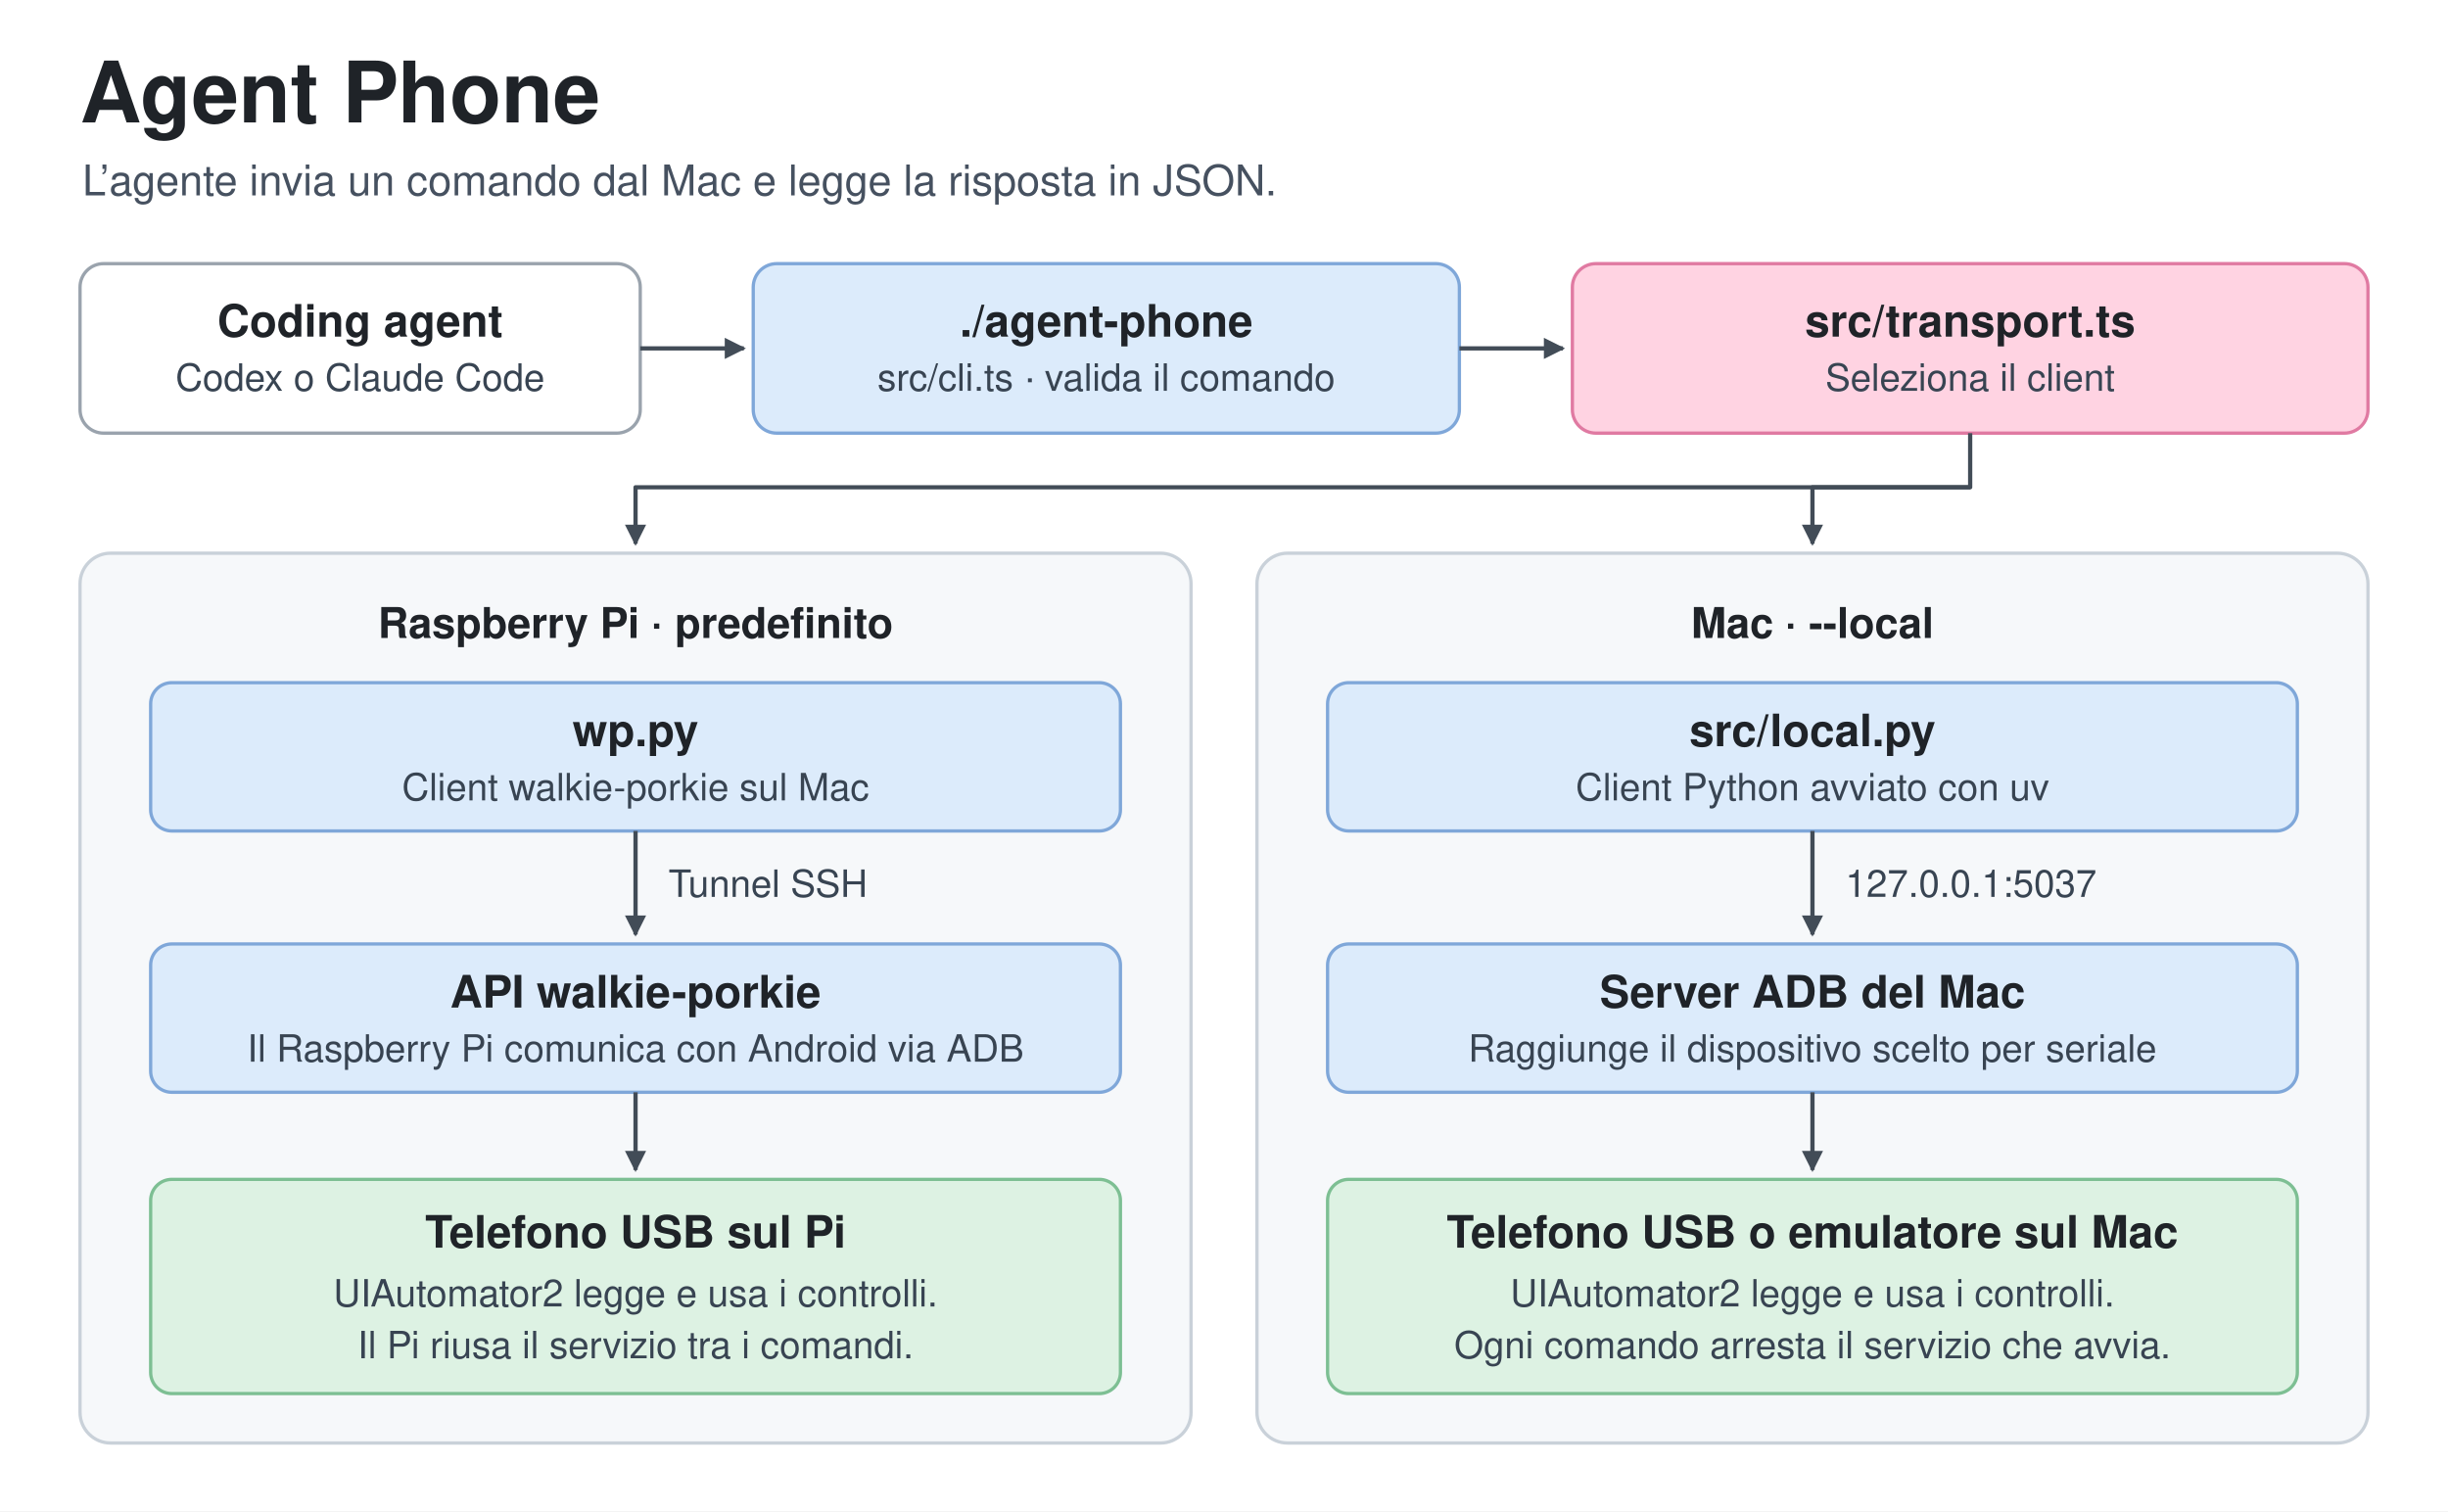
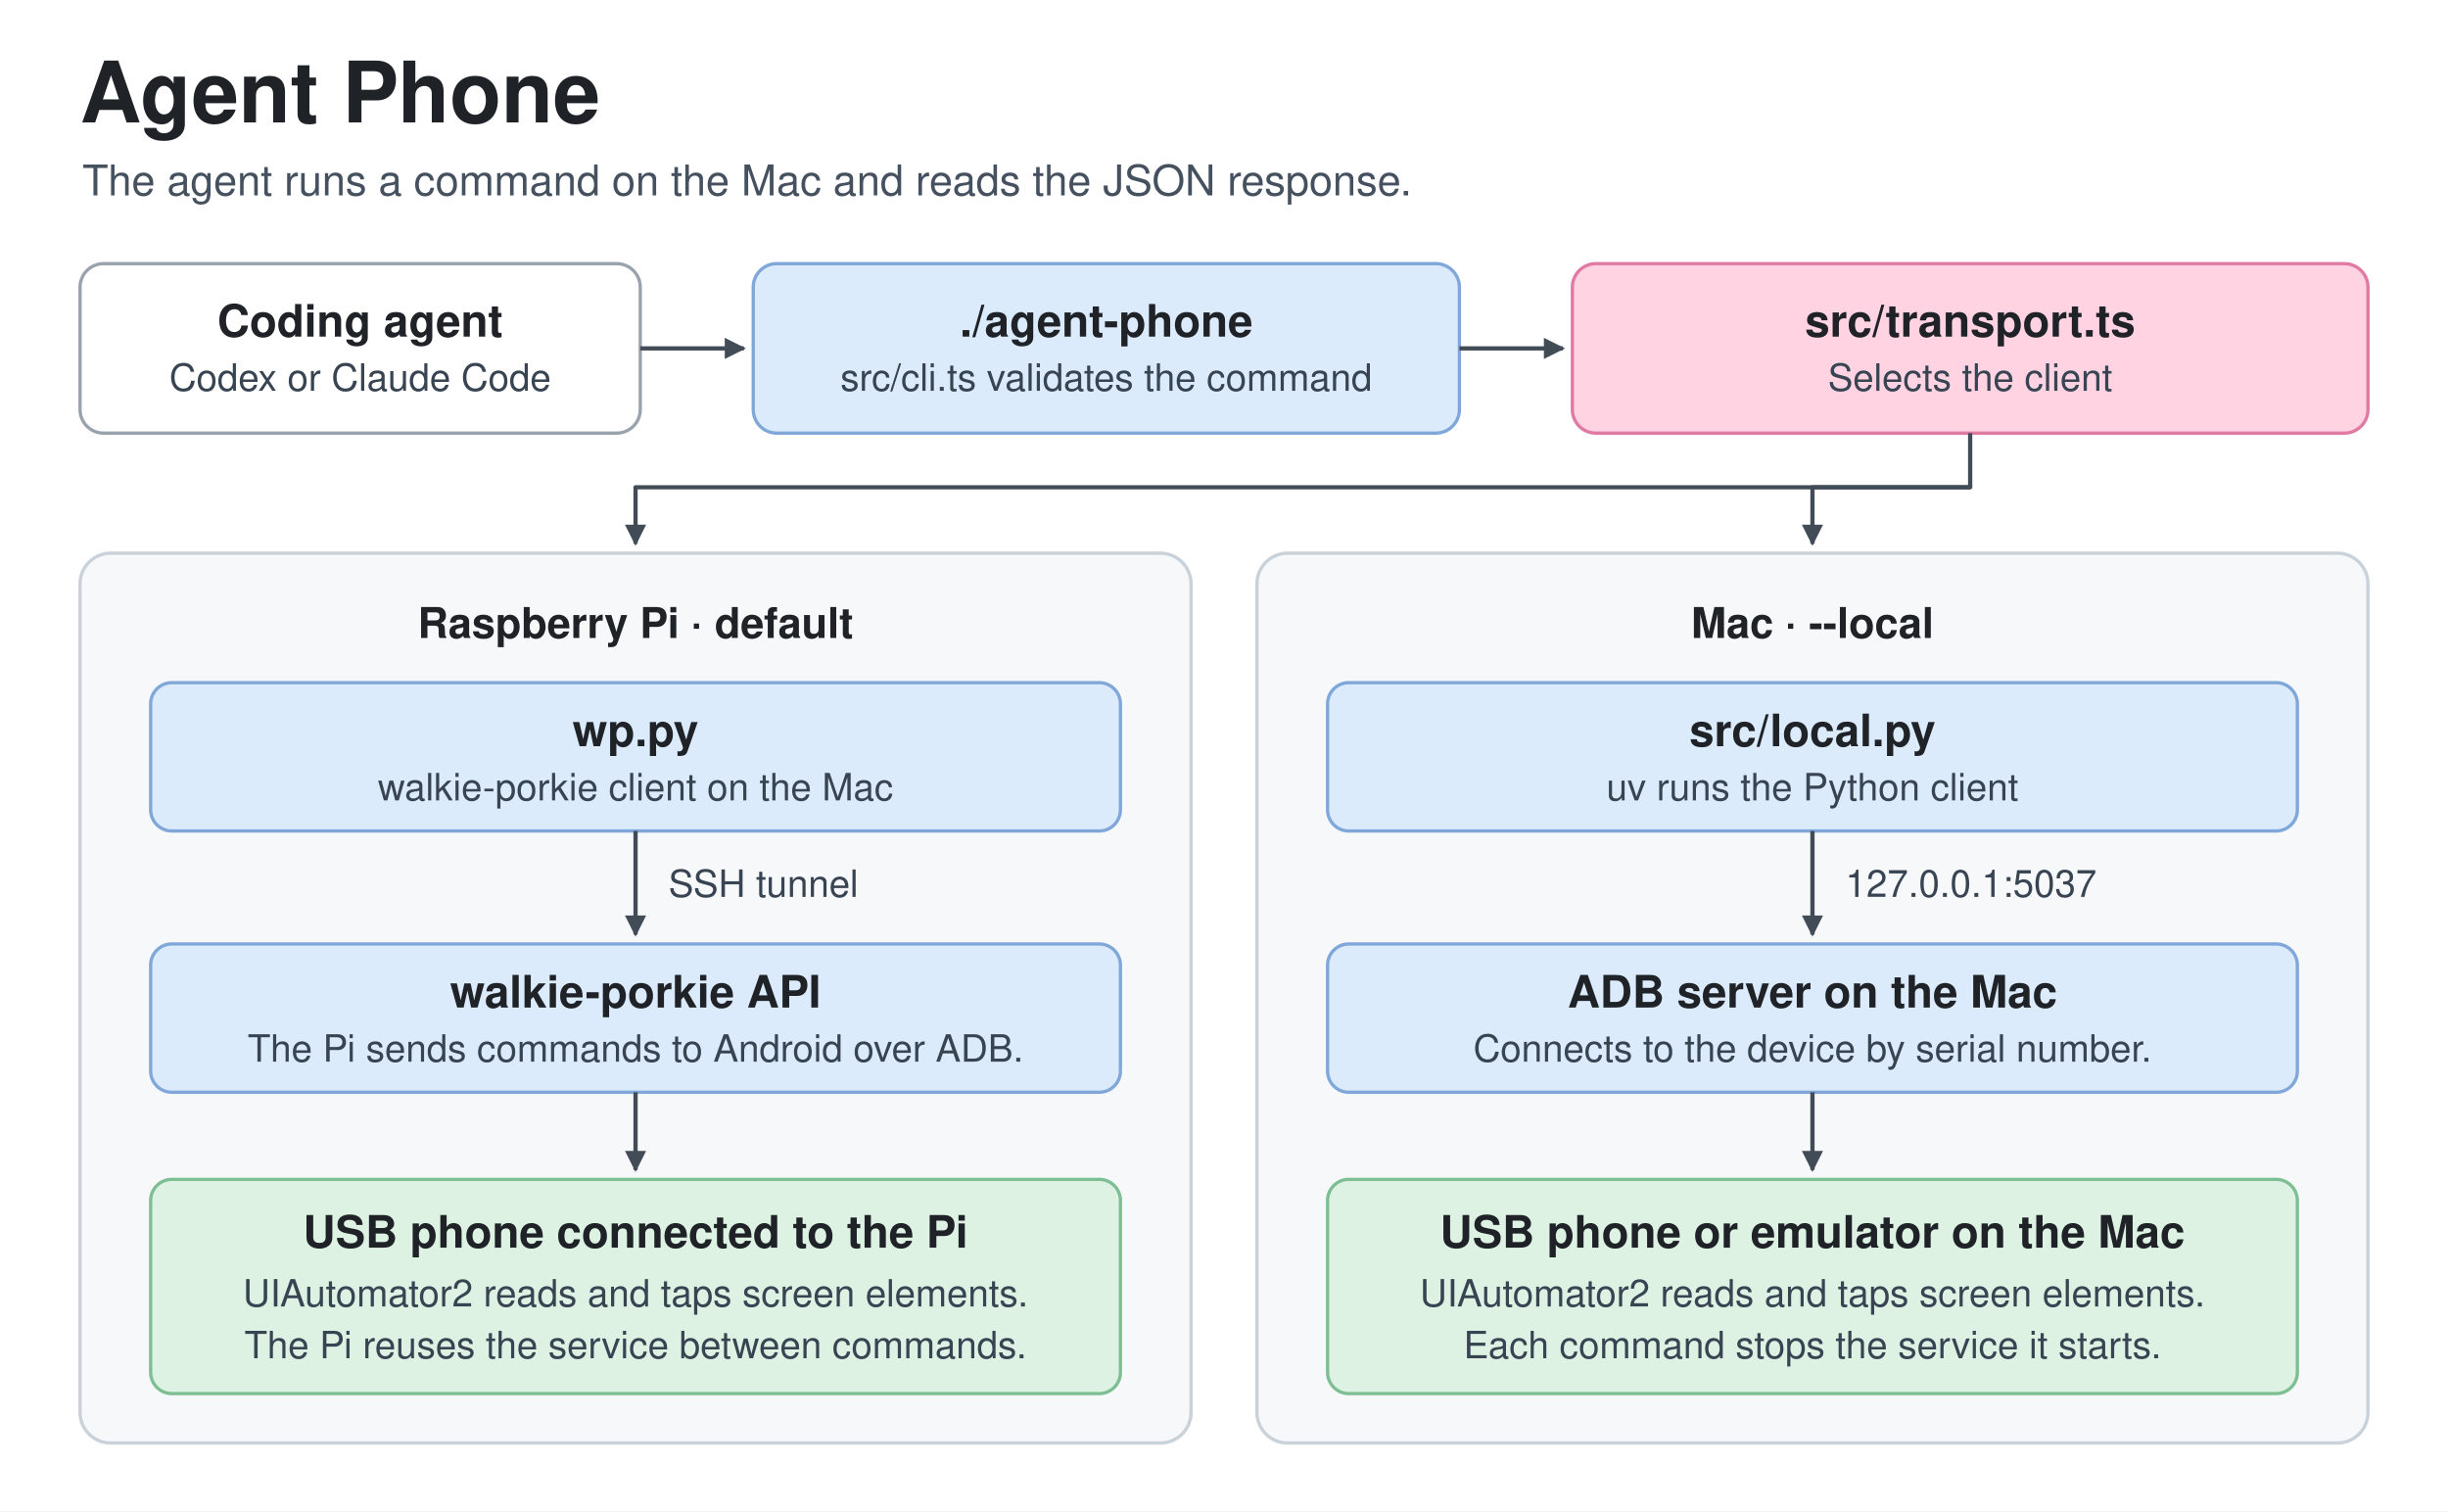
- <svg xmlns="http://www.w3.org/2000/svg" viewBox="0 0 1040 642" width="1040" height="642" role="img" aria-labelledby="title desc">
+ <svg xmlns="http://www.w3.org/2000/svg" viewBox="0 0 1040 642" width="1040" height="642" xml:lang="en" role="img" aria-labelledby="title desc">
  <defs>
    <marker id="head" viewBox="0 0 10 10" refX="9" refY="5" markerWidth="5" markerHeight="5" orient="auto">
      <path d="M0 0 10 5 0 10Z" fill="#424c57" />
    </marker>
    <style>
      text { font-family: -apple-system, BlinkMacSystemFont, "Segoe UI", Helvetica, Arial, sans-serif; fill: #1f2328; }
      .title { font-size: 36px; font-weight: 700; }
      .subtitle { font-size: 18px; fill: #465160; }
      .label { font-size: 19px; font-weight: 650; }
      .detail { font-size: 16px; fill: #384452; }
      .group { font-size: 18px; font-weight: 700; }
      .edge { fill: none; stroke: #424c57; stroke-width: 1.8; stroke-linejoin: round; marker-end: url(#head); }
      .lane { fill: #f6f8fa; stroke: #c9d1d9; }
      .code { fill: #dcebfb; stroke: #7fa7d9; }
      .device { fill: #ddf2e3; stroke: #7dbf93; }
      rect { stroke-width: 1.4; }
    </style>
  </defs>
  <rect width="1040" height="642" fill="white" />
  <text x="34" y="52" class="title">Agent Phone</text>
-   <text x="35" y="83" class="subtitle">L’agente invia un comando dal Mac e legge la risposta in JSON.</text>
+   <text x="35" y="83" class="subtitle">The agent runs a command on the Mac and reads the JSON response.</text>
  <rect x="34" y="112" width="238" height="72" rx="10" fill="white" stroke="#9aa3ad" />
  <rect x="320" y="112" width="300" height="72" rx="10" class="code" />
  <rect x="668" y="112" width="338" height="72" rx="10" fill="#ffd3e2" stroke="#e07aa2" />
  <g text-anchor="middle">
    <text x="153" y="143" class="label">Coding agent</text>
-     <text x="153" y="166" class="detail">Codex o Claude Code</text>
+     <text x="153" y="166" class="detail">Codex or Claude Code</text>
    <text x="470" y="143" class="label">./agent-phone</text>
-     <text x="470" y="166" class="detail">src/cli.ts · valida il comando</text>
+     <text x="470" y="166" class="detail">src/cli.ts validates the command</text>
    <text x="837" y="143" class="label">src/transport.ts</text>
-     <text x="837" y="166" class="detail">Seleziona il client</text>
+     <text x="837" y="166" class="detail">Selects the client</text>
  </g>
  <path class="edge" d="M272 148 H316" />
  <path class="edge" d="M620 148 H664" />
  <path class="edge" d="M837 184 V207 H270 V231" />
  <path class="edge" d="M837 207 H770 V231" />
  <rect x="34" y="235" width="472" height="378" rx="13" class="lane" />
  <rect x="534" y="235" width="472" height="378" rx="13" class="lane" />
  <g text-anchor="middle">
-     <text x="270" y="271" class="group">Raspberry Pi · predefinito</text>
+     <text x="270" y="271" class="group">Raspberry Pi · default</text>
    <text x="770" y="271" class="group">Mac · --local</text>
    <rect x="64" y="290" width="412" height="63" rx="9" class="code" />
    <text x="270" y="317" class="label">wp.py</text>
-     <text x="270" y="340" class="detail">Client walkie-porkie sul Mac</text>
+     <text x="270" y="340" class="detail">walkie-porkie client on the Mac</text>
    <rect x="564" y="290" width="412" height="63" rx="9" class="code" />
    <text x="770" y="317" class="label">src/local.py</text>
-     <text x="770" y="340" class="detail">Client Python avviato con uv</text>
+     <text x="770" y="340" class="detail">uv runs the Python client</text>
    <path class="edge" d="M270 353 V397" />
-     <text x="284" y="381" text-anchor="start" class="detail">Tunnel SSH</text>
+     <text x="284" y="381" text-anchor="start" class="detail">SSH tunnel</text>
    <path class="edge" d="M770 353 V397" />
    <text x="784" y="381" text-anchor="start" class="detail">127.0.0.1:5037</text>
    <rect x="64" y="401" width="412" height="63" rx="9" class="code" />
-     <text x="270" y="428" class="label">API walkie-porkie</text>
-     <text x="270" y="451" class="detail">Il Raspberry Pi comunica con Android via ADB</text>
+     <text x="270" y="428" class="label">walkie-porkie API</text>
+     <text x="270" y="451" class="detail">The Pi sends commands to Android over ADB.</text>
    <rect x="564" y="401" width="412" height="63" rx="9" class="code" />
-     <text x="770" y="428" class="label">Server ADB del Mac</text>
-     <text x="770" y="451" class="detail">Raggiunge il dispositivo scelto per seriale</text>
+     <text x="770" y="428" class="label">ADB server on the Mac</text>
+     <text x="770" y="451" class="detail">Connects to the device by serial number.</text>
    <path class="edge" d="M270 464 V497" />
    <path class="edge" d="M770 464 V497" />
    <rect x="64" y="501" width="412" height="91" rx="9" class="device" />
-     <text x="270" y="530" class="label">Telefono USB sul Pi</text>
-     <text x="270" y="555" class="detail">UIAutomator2 legge e usa i controlli.</text>
-     <text x="270" y="577" class="detail">Il Pi riusa il servizio tra i comandi.</text>
+     <text x="270" y="530" class="label">USB phone connected to the Pi</text>
+     <text x="270" y="555" class="detail">UIAutomator2 reads and taps screen elements.</text>
+     <text x="270" y="577" class="detail">The Pi reuses the service between commands.</text>
    <rect x="564" y="501" width="412" height="91" rx="9" class="device" />
-     <text x="770" y="530" class="label">Telefono USB o emulatore sul Mac</text>
-     <text x="770" y="555" class="detail">UIAutomator2 legge e usa i controlli.</text>
-     <text x="770" y="577" class="detail">Ogni comando arresta il servizio che avvia.</text>
+     <text x="770" y="530" class="label">USB phone or emulator on the Mac</text>
+     <text x="770" y="555" class="detail">UIAutomator2 reads and taps screen elements.</text>
+     <text x="770" y="577" class="detail">Each command stops the service it starts.</text>
  </g>
</svg>
